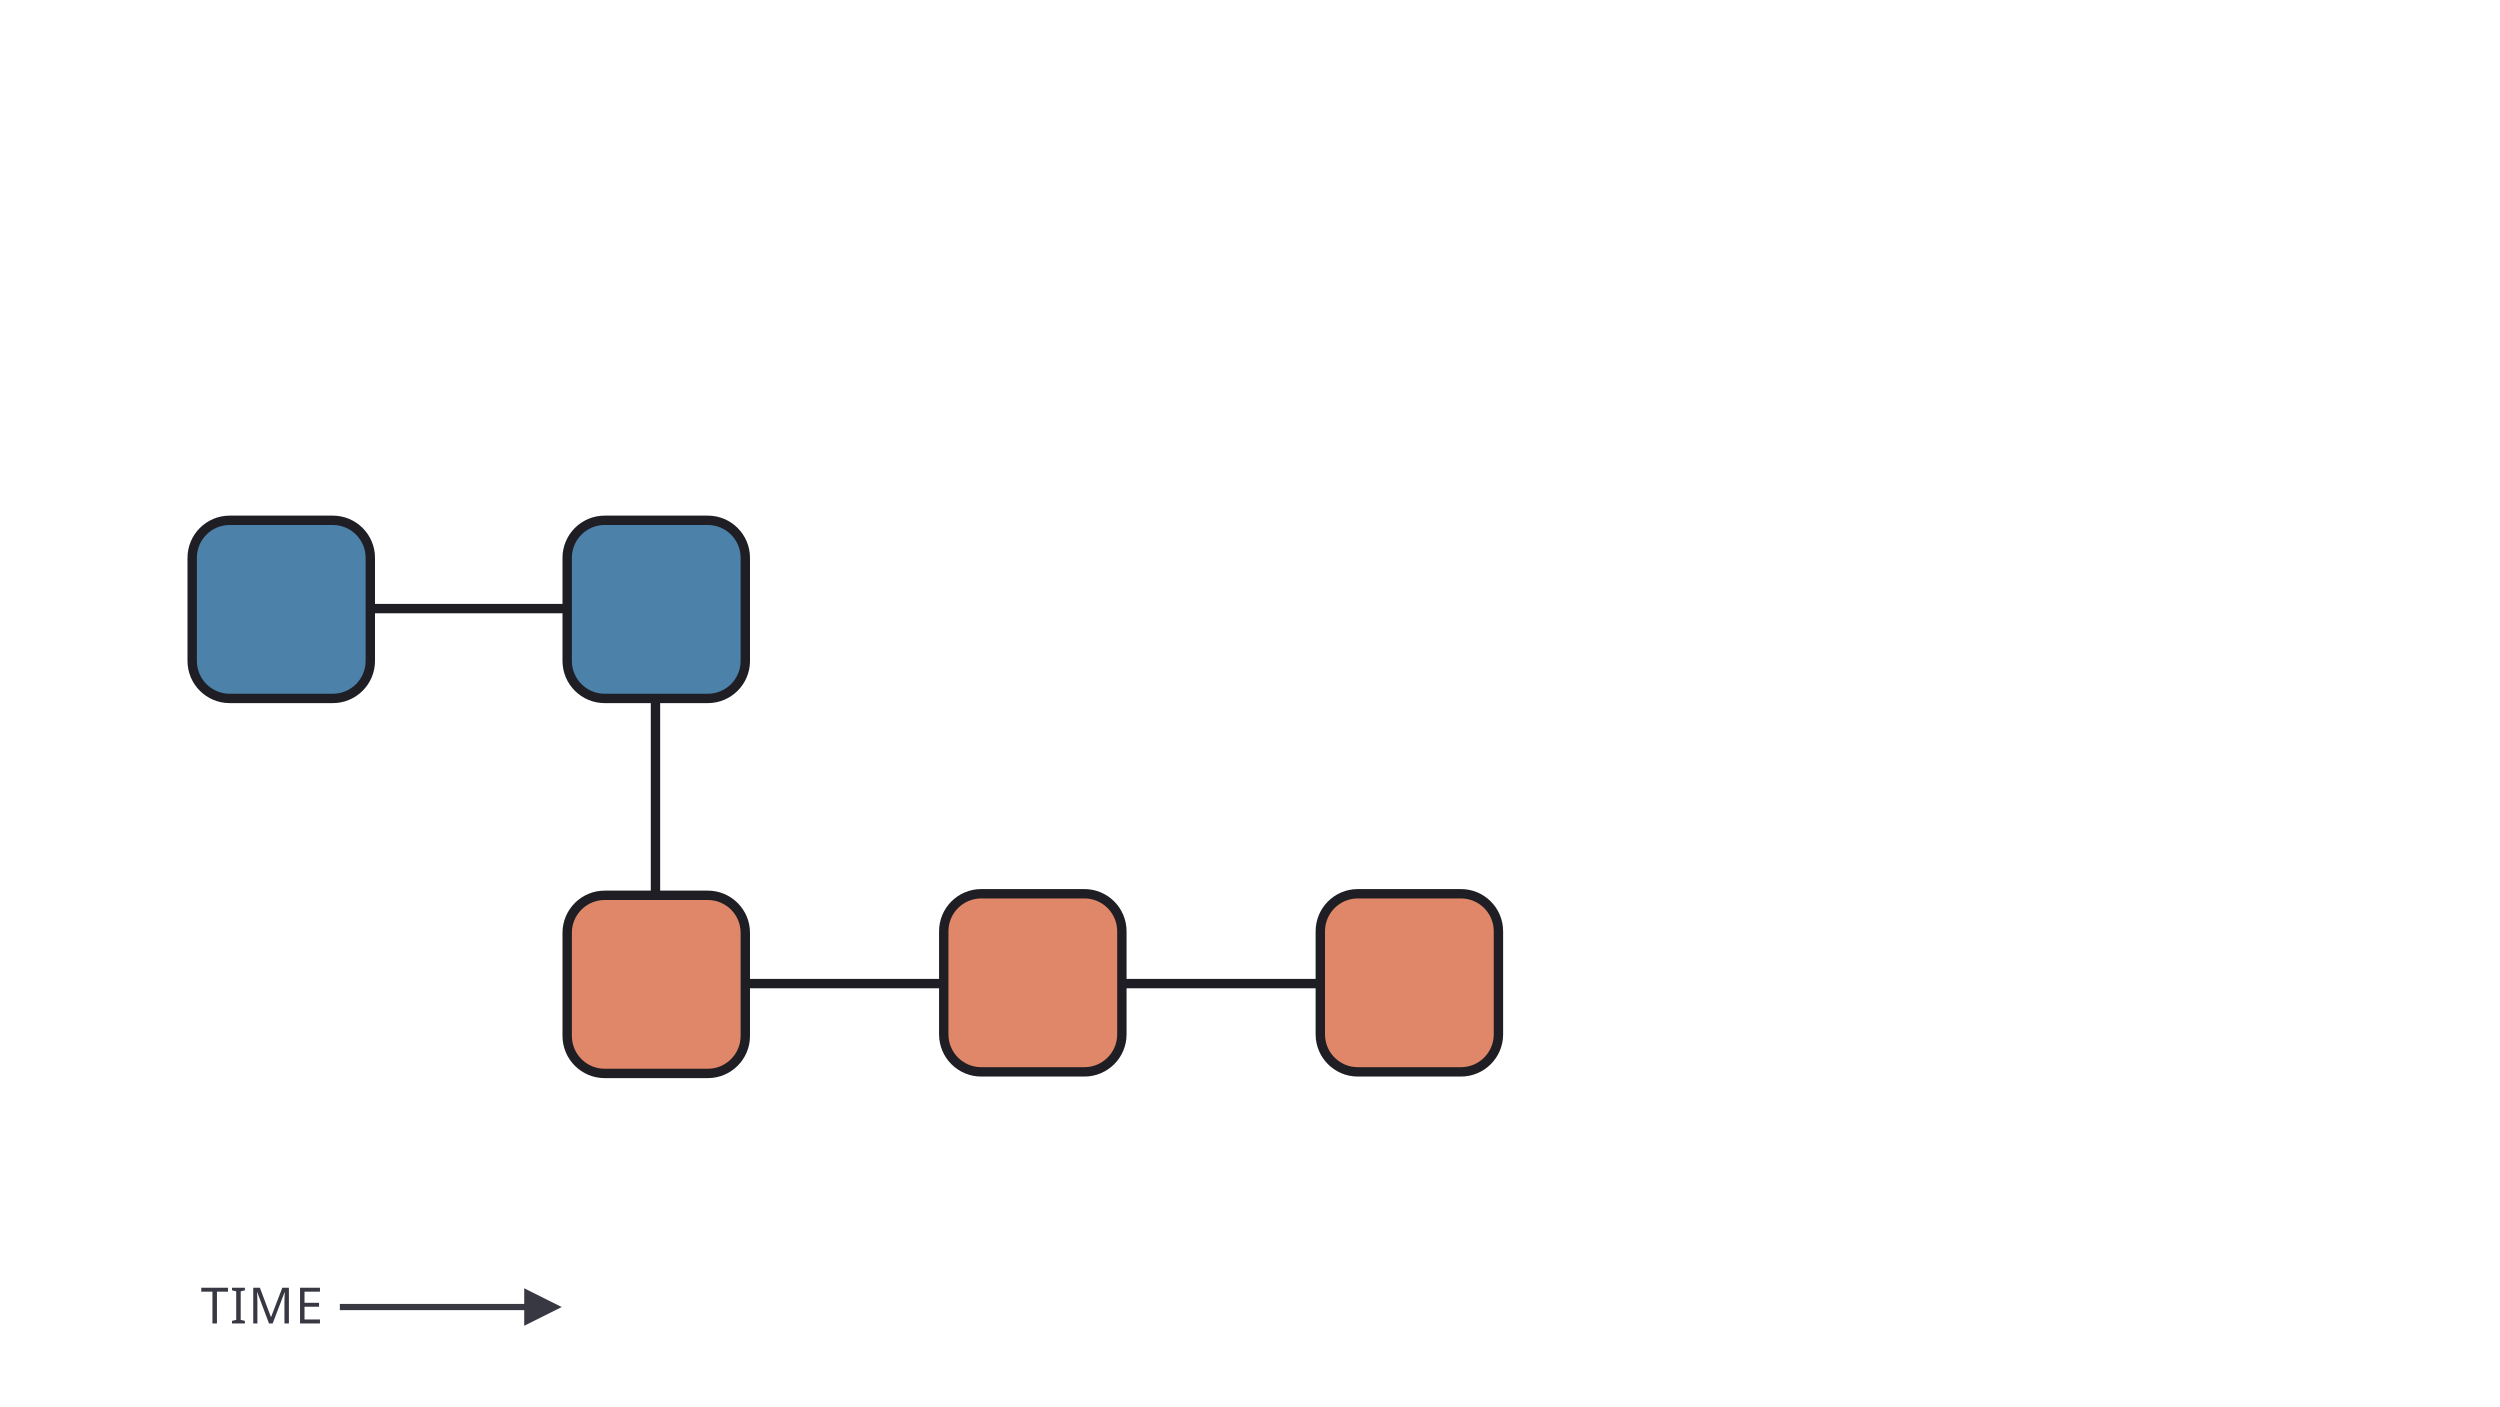
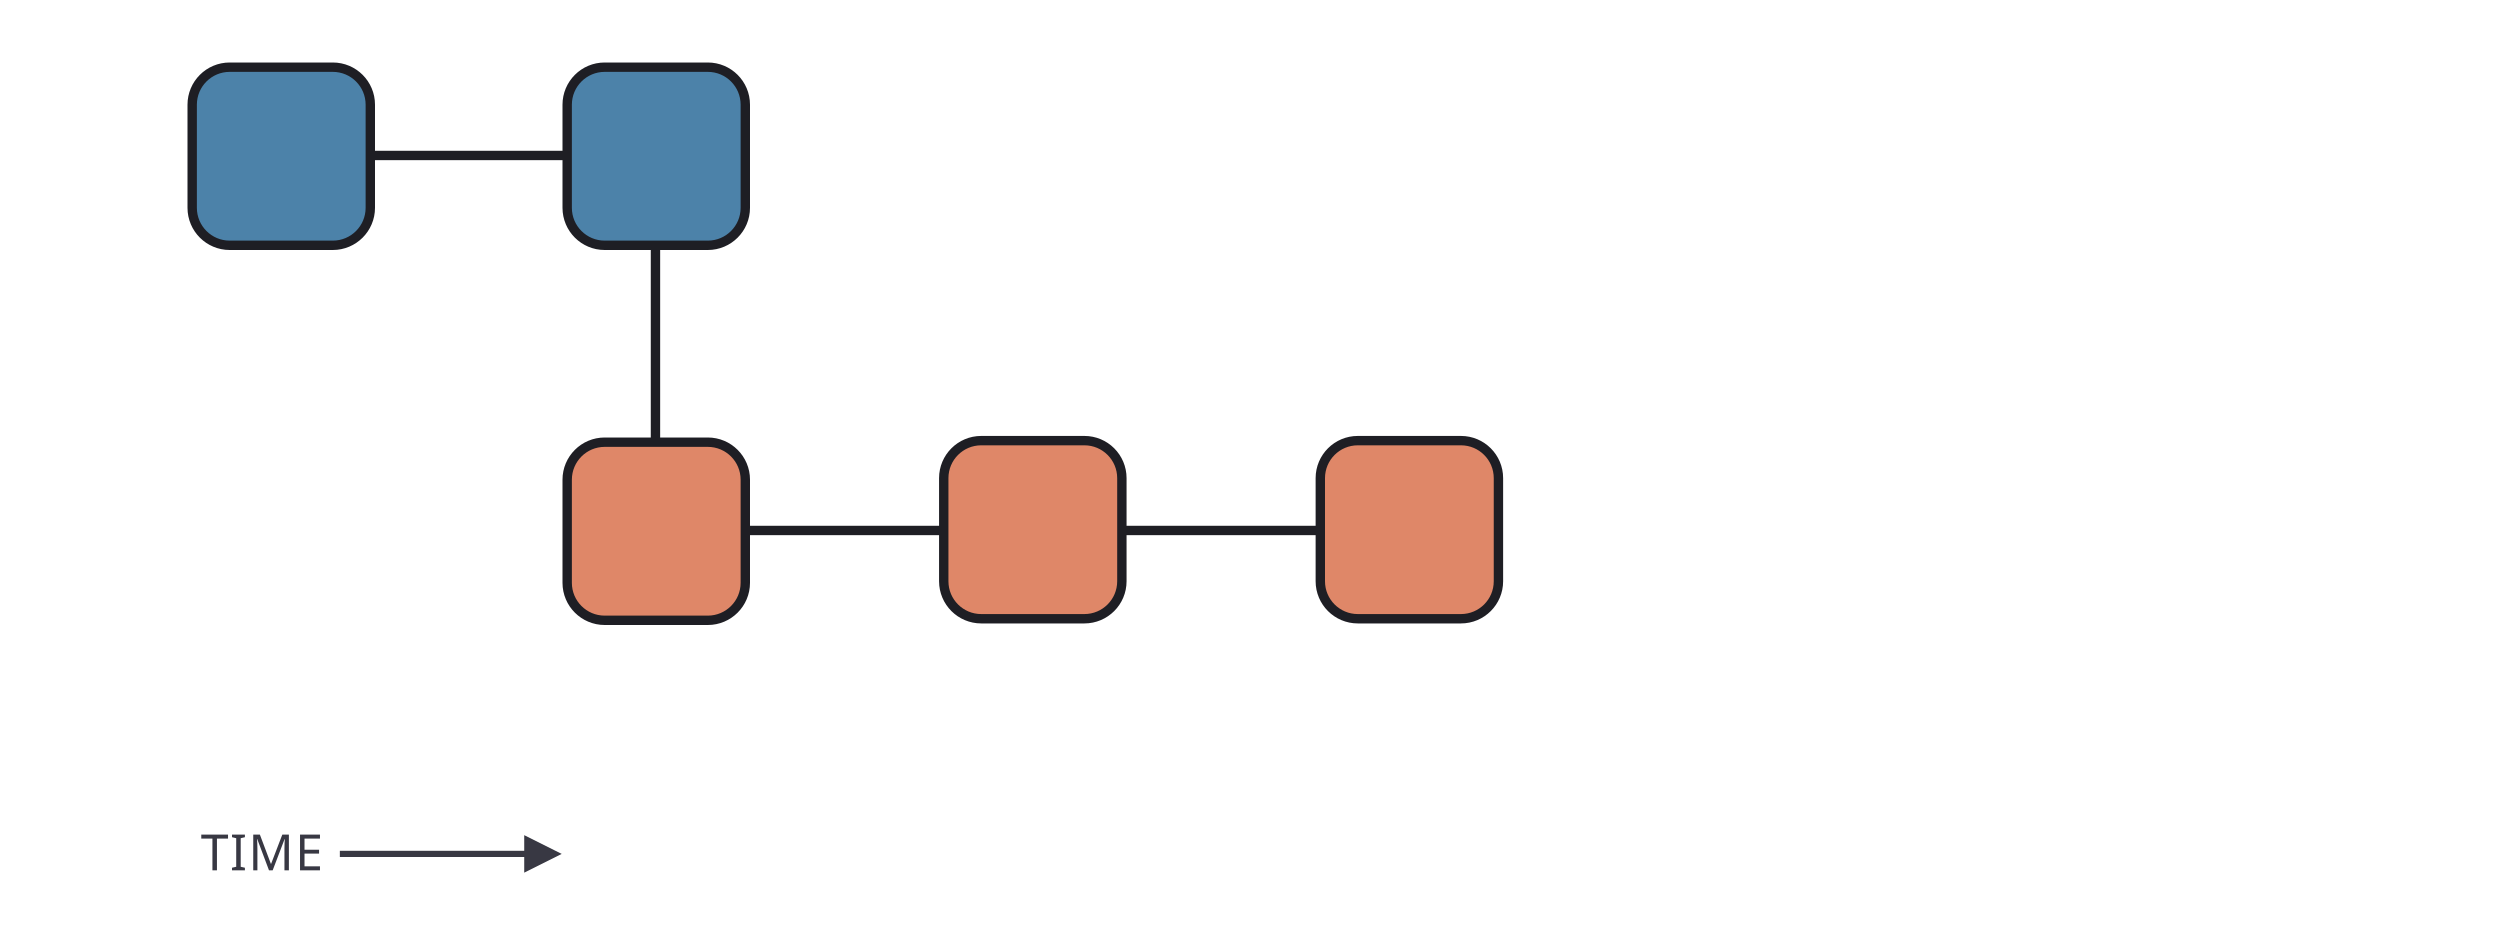
- <svg xmlns="http://www.w3.org/2000/svg" width="1600px" height="900px" viewBox="0 0 1600 900" version="1.1">
+ <svg xmlns="http://www.w3.org/2000/svg" width="1600px" height="600px" viewBox="0 0 1600 600" version="1.1">
  <g id="slide-5-concept" stroke="none" stroke-width="1" fill="none" fill-rule="evenodd">
-     <g id="Group" transform="translate(120, 330)" fill="#4C82A9" stroke="#1E1E24" stroke-width="6">
+     <g id="Group" transform="translate(120, 40)" fill="#4C82A9" stroke="#1E1E24" stroke-width="6">
      <g id="Rectangle">
        <rect x="3" y="3" width="114" height="114" rx="24" />
      </g>
    </g>
-     <g id="Group" transform="translate(360, 330)" fill="#4C82A9" stroke="#1E1E24" stroke-width="6">
+     <g id="Group" transform="translate(360, 40)" fill="#4C82A9" stroke="#1E1E24" stroke-width="6">
      <g id="Rectangle">
        <rect x="3" y="3" width="114" height="114" rx="24" />
      </g>
    </g>
-     <g id="Group" transform="translate(360, 570)" fill="#DF8768" stroke="#1E1E24" stroke-width="6">
+     <g id="Group" transform="translate(360, 280)" fill="#DF8768" stroke="#1E1E24" stroke-width="6">
      <g id="Rectangle">
        <rect x="3" y="3" width="114" height="114" rx="24" />
      </g>
    </g>
-     <g id="Group" transform="translate(601, 569)" fill="#DF8768" stroke="#1E1E24" stroke-width="6">
+     <g id="Group" transform="translate(601, 279)" fill="#DF8768" stroke="#1E1E24" stroke-width="6">
      <g id="Rectangle">
        <rect x="3" y="3" width="114" height="114" rx="24" />
      </g>
    </g>
-     <g id="Group" transform="translate(481, 629)" stroke="#1E1E24" stroke-linecap="square" stroke-width="6">
+     <g id="Group" transform="translate(481, 339)" stroke="#1E1E24" stroke-linecap="square" stroke-width="6">
      <g id="Line">
        <line x1="0" y1="0.5" x2="120" y2="0.5" />
      </g>
    </g>
-     <g id="Group" transform="translate(842, 569)" fill="#DF8768" stroke="#1E1E24" stroke-width="6">
+     <g id="Group" transform="translate(842, 279)" fill="#DF8768" stroke="#1E1E24" stroke-width="6">
      <g id="Rectangle">
        <rect x="3" y="3" width="114" height="114" rx="24" />
      </g>
    </g>
-     <g id="Group" transform="translate(722, 629)" stroke="#1E1E24" stroke-linecap="square" stroke-width="6">
+     <g id="Group" transform="translate(722, 339)" stroke="#1E1E24" stroke-linecap="square" stroke-width="6">
      <g id="Line">
        <line x1="0" y1="0.5" x2="120" y2="0.5" />
      </g>
    </g>
-     <g id="Group" transform="translate(239.5, 389)" stroke="#1E1E24" stroke-linecap="square" stroke-width="6">
+     <g id="Group" transform="translate(239.5, 99)" stroke="#1E1E24" stroke-linecap="square" stroke-width="6">
      <g id="Line">
        <line x1="0" y1="0.5" x2="120" y2="0.5" />
      </g>
    </g>
-     <g id="Group" transform="translate(419, 450.5)" stroke="#1E1E24" stroke-linecap="square" stroke-width="6">
+     <g id="Group" transform="translate(419, 160.5)" stroke="#1E1E24" stroke-linecap="square" stroke-width="6">
      <g id="Line">
        <line x1="0.5" y1="0" x2="0.5" y2="120" />
      </g>
    </g>
-     <g id="Group" transform="translate(128.5, 815)" fill="#383843">
+     <g id="Group" transform="translate(128.5, 525)" fill="#383843">
      <path id="Line-2" d="M207,9.5 L231,21.5 L207,33.5 L207,23.5 L89,23.5 L89,19.5 L207,19.5 L207,9.5 Z" fill-rule="nonzero" />
      <text id="TIME" font-family="Nunito-Regular, Nunito" font-size="32" font-weight="normal" letter-spacing="0.914">
        <tspan x="0" y="32">TIME</tspan>
      </text>
    </g>
  </g>
</svg>
